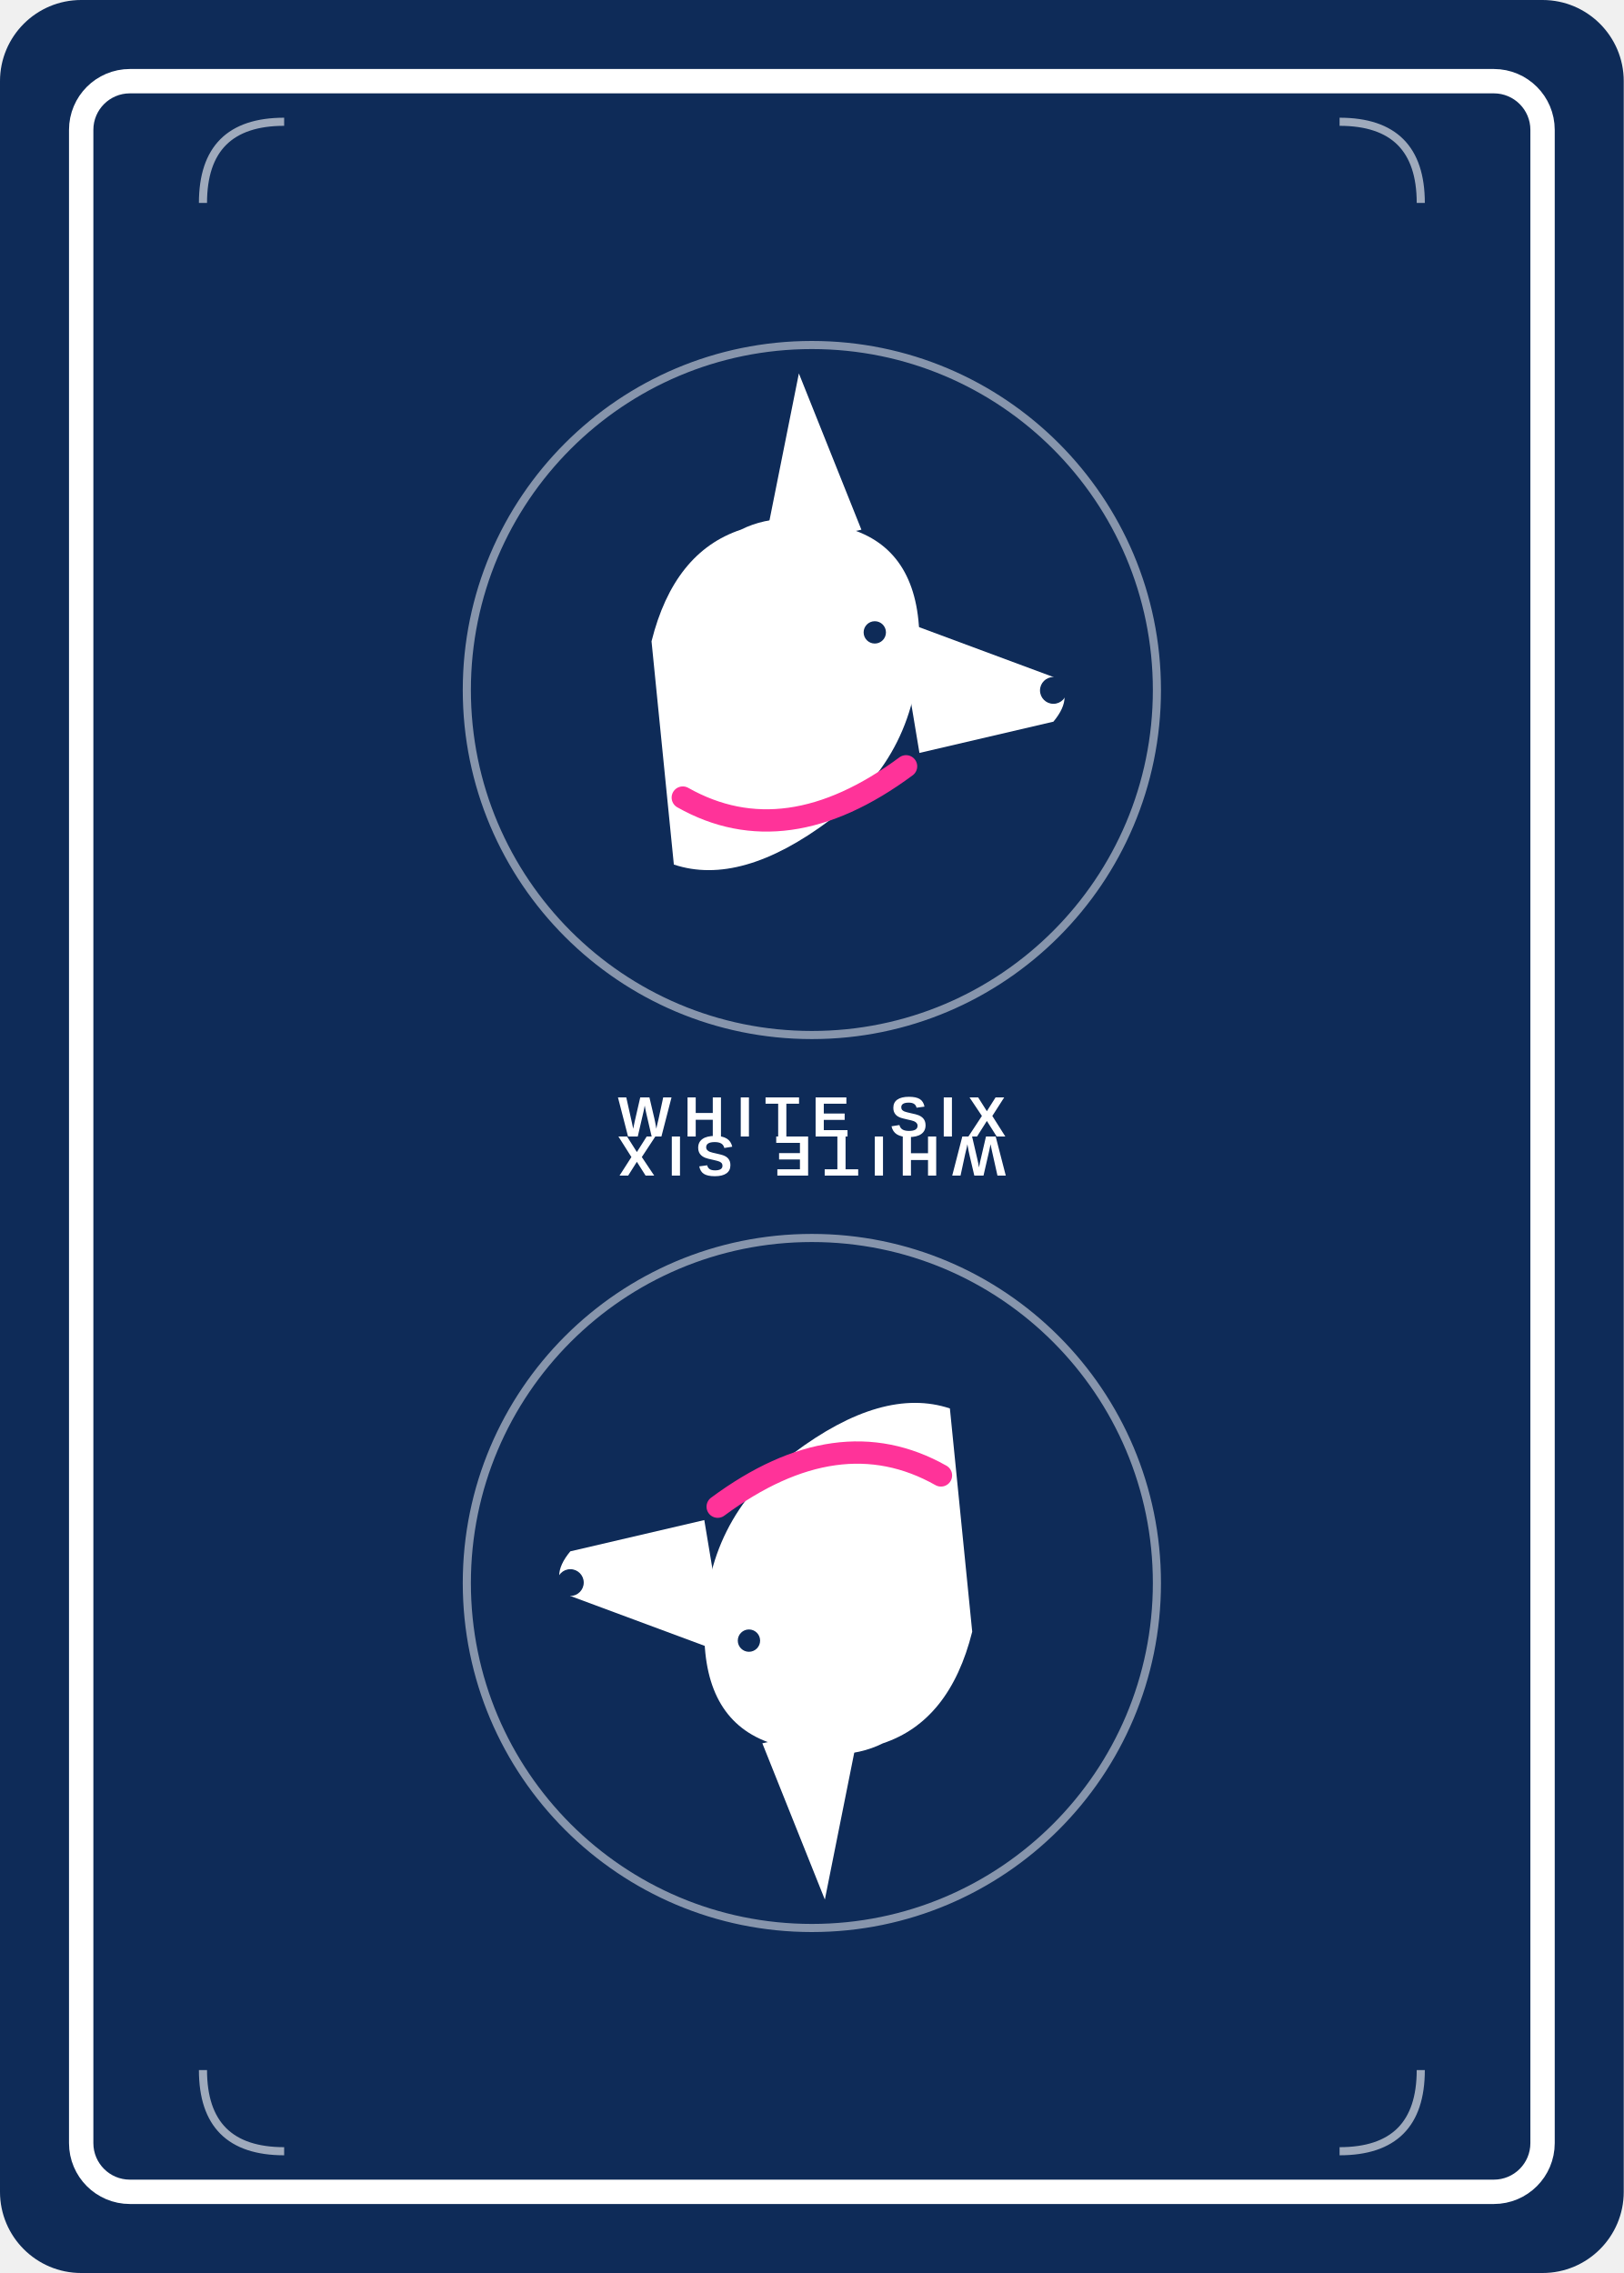
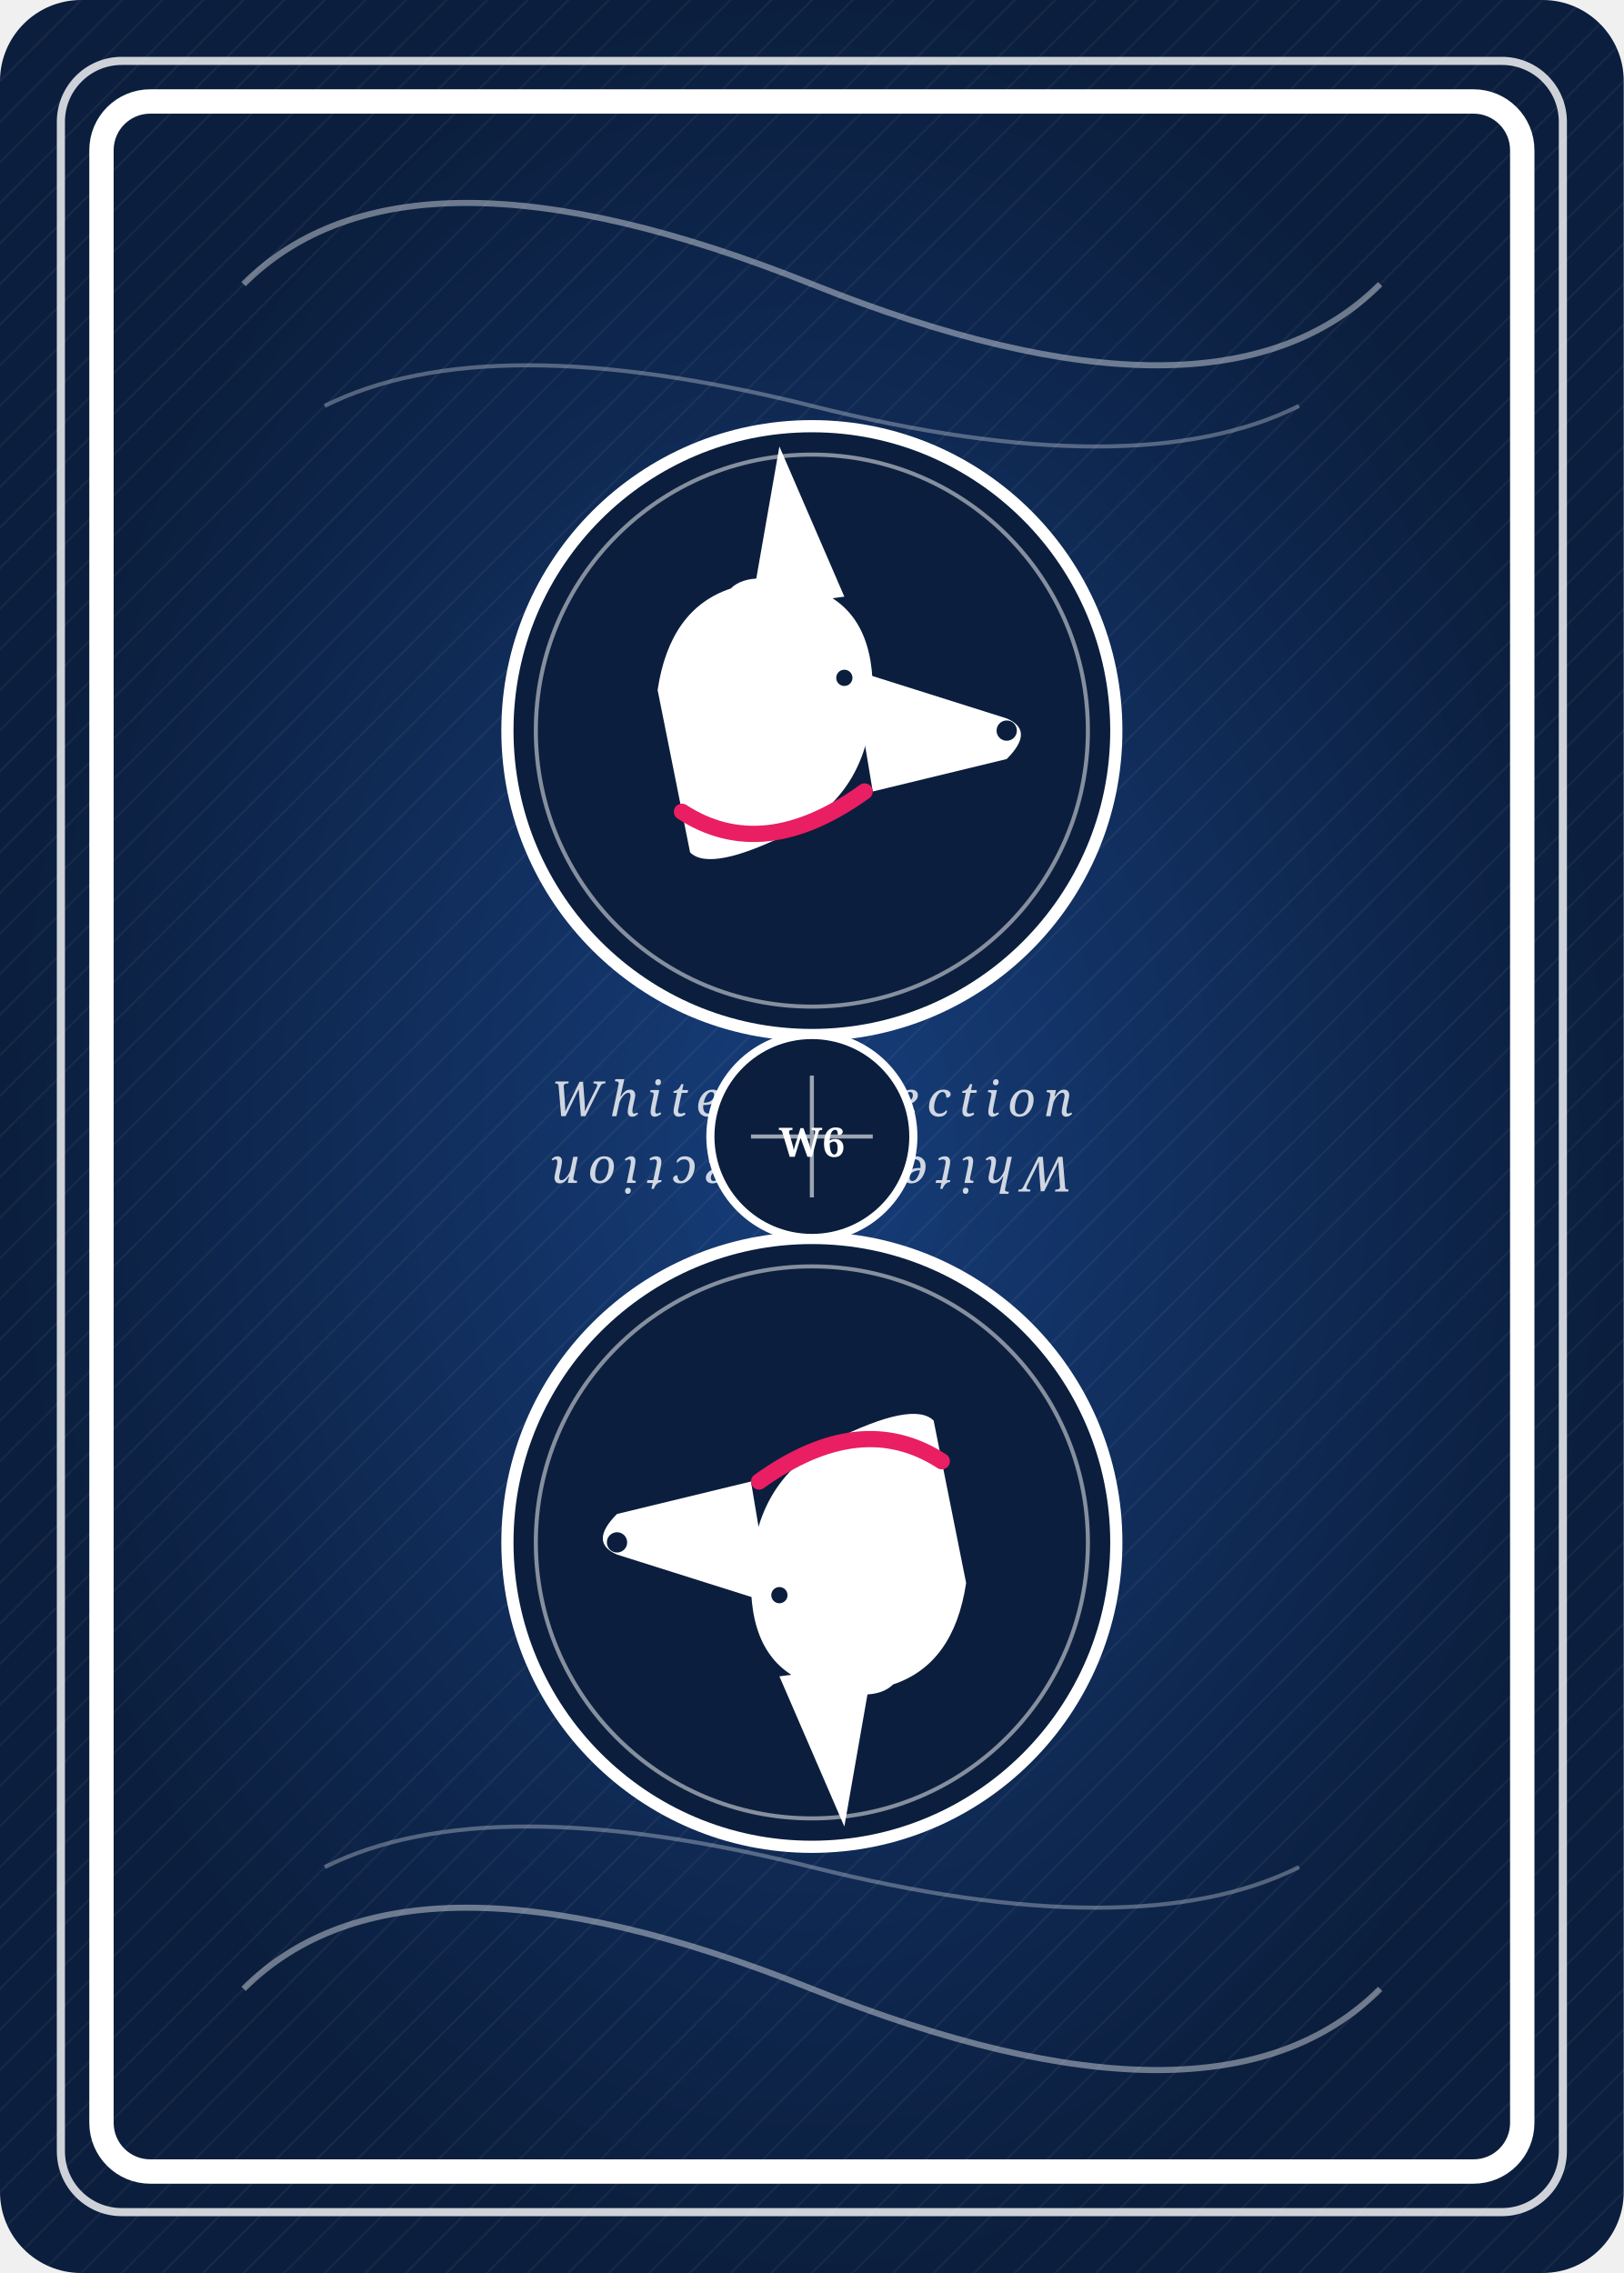
<svg xmlns="http://www.w3.org/2000/svg" width="400" height="560" viewBox="0 0 400 560">
-   <rect width="400" height="560" rx="20" fill="#0E2B58" />
-   <rect x="20" y="20" width="360" height="520" rx="12" fill="none" stroke="white" stroke-width="6" />
+   <defs>
+     <radialGradient id="grad" cx="50%" cy="50%" r="50%">
+       <stop offset="0%" style="stop-color:#163d7a;stop-opacity:1" />
+       <stop offset="100%" style="stop-color:#0b1e3d;stop-opacity:1" />
+     </radialGradient>
+     <pattern id="vintage-grid" width="10" height="10" patternUnits="userSpaceOnUse">
+       <path d="M 10 0 L 0 10 M -2 2 L 2 -2 M 8 12 L 12 8" stroke="rgba(255,255,255,0.05)" stroke-width="0.5" />
+     </pattern>
+   </defs>
+   <rect width="400" height="560" rx="20" fill="url(#grad)" />
+   <rect width="400" height="560" rx="20" fill="url(#vintage-grid)" />
+   <rect x="15" y="15" width="370" height="530" rx="15" fill="none" stroke="#ffffff" stroke-width="2" opacity="0.8" />
+   <rect x="25" y="25" width="350" height="510" rx="12" fill="none" stroke="#ffffff" stroke-width="6" />
  <g transform="translate(200, 280)">
-     <g transform="translate(0, -110)">
-       <circle r="85" fill="none" stroke="white" stroke-width="2" opacity="0.5" />
-       <g transform="translate(-45, -45) scale(1.1)">
-         <path d="M10,80 Q25,85 45,70 T65,30 Q65,10 50,5 T25,5 Q10,10 5,30 Z" fill="white" />
-         <path d="M30,10 L38,-30 L52,5 Z" fill="white" />
-         <path d="M60,25 L95,38 Q100,42 95,48 L65,55 Z" fill="white" />
-         <circle cx="95" cy="41" r="3" fill="#0E2B58" />
-         <circle cx="55" cy="28" r="2.5" fill="#0E2B58" />
-         <path d="M12,65 Q35,78 62,58" fill="none" stroke="#FF3399" stroke-width="5" stroke-linecap="round" />
+     <g id="decor">
+       <path d="M-140,-210 Q-100,-250 0,-210 T140,-210" fill="none" stroke="white" stroke-width="1.5" opacity="0.4" />
+       <path d="M-120,-180 Q-80,-200 0,-180 T120,-180" fill="none" stroke="white" stroke-width="1" opacity="0.3" />
+     </g>
+     <use href="#decor" transform="rotate(180)" />
+     <g id="vignette" transform="translate(0, -100)">
+       <circle r="75" fill="#0b1e3d" stroke="white" stroke-width="3" />
+       <circle r="68" fill="none" stroke="white" stroke-width="1" opacity="0.5" />
+       <g transform="translate(-40, -35)">
+         <path d="M10,65 Q15,70 35,60 T55,25 Q55,5 40,0 T20,0 Q5,5 2,25 Z" fill="white" />
+         <path d="M25,5 L32,-35 L48,2 Z" fill="white" />
+         <path d="M50,20 L88,32 Q95,35 88,42 L55,50 Z" fill="white" />
+         <circle cx="88" cy="35" r="2.5" fill="#0b1e3d" />
+         <circle cx="48" cy="22" r="2" fill="#0b1e3d" />
+         <path d="M8,55 Q28,68 53,50" fill="none" stroke="#e91e63" stroke-width="4" stroke-linecap="round" />
      </g>
-       <text y="110" text-anchor="middle" fill="white" font-family="Arial" font-weight="bold" font-size="14" letter-spacing="3">WHITE SIX</text>
+       <text y="95" text-anchor="middle" fill="white" font-family="Georgia, serif" font-style="italic" font-size="12" letter-spacing="2" opacity="0.8">White 6 Selection</text>
    </g>
-     <g transform="rotate(180) translate(0, -110)">
-       <circle r="85" fill="none" stroke="white" stroke-width="2" opacity="0.5" />
-       <g transform="translate(-45, -45) scale(1.1)">
-         <path d="M10,80 Q25,85 45,70 T65,30 Q65,10 50,5 T25,5 Q10,10 5,30 Z" fill="white" />
-         <path d="M30,10 L38,-30 L52,5 Z" fill="white" />
-         <path d="M60,25 L95,38 Q100,42 95,48 L65,55 Z" fill="white" />
-         <circle cx="95" cy="41" r="3" fill="#0E2B58" />
-         <circle cx="55" cy="28" r="2.5" fill="#0E2B58" />
-         <path d="M12,65 Q35,78 62,58" fill="none" stroke="#FF3399" stroke-width="5" stroke-linecap="round" />
-       </g>
-       <text y="110" text-anchor="middle" fill="white" font-family="Arial" font-weight="bold" font-size="14" letter-spacing="3">WHITE SIX</text>
-     </g>
-     <path d="M-150,-230 Q-150,-250 -130,-250" fill="none" stroke="white" stroke-width="2" opacity="0.6" />
-     <path d="M150,-230 Q150,-250 130,-250" fill="none" stroke="white" stroke-width="2" opacity="0.6" />
-     <path d="M-150,230 Q-150,250 -130,250" fill="none" stroke="white" stroke-width="2" opacity="0.6" />
-     <path d="M150,230 Q150,250 130,250" fill="none" stroke="white" stroke-width="2" opacity="0.6" />
+     <use href="#vignette" transform="rotate(180)" />
+     <circle r="25" fill="#0b1e3d" stroke="white" stroke-width="2" />
+     <path d="M-15,0 L15,0 M0,-15 L0,15" stroke="white" stroke-width="1" opacity="0.6" />
+     <text text-anchor="middle" y="5" fill="white" font-family="serif" font-size="10" font-weight="bold">W6</text>
  </g>
</svg>
